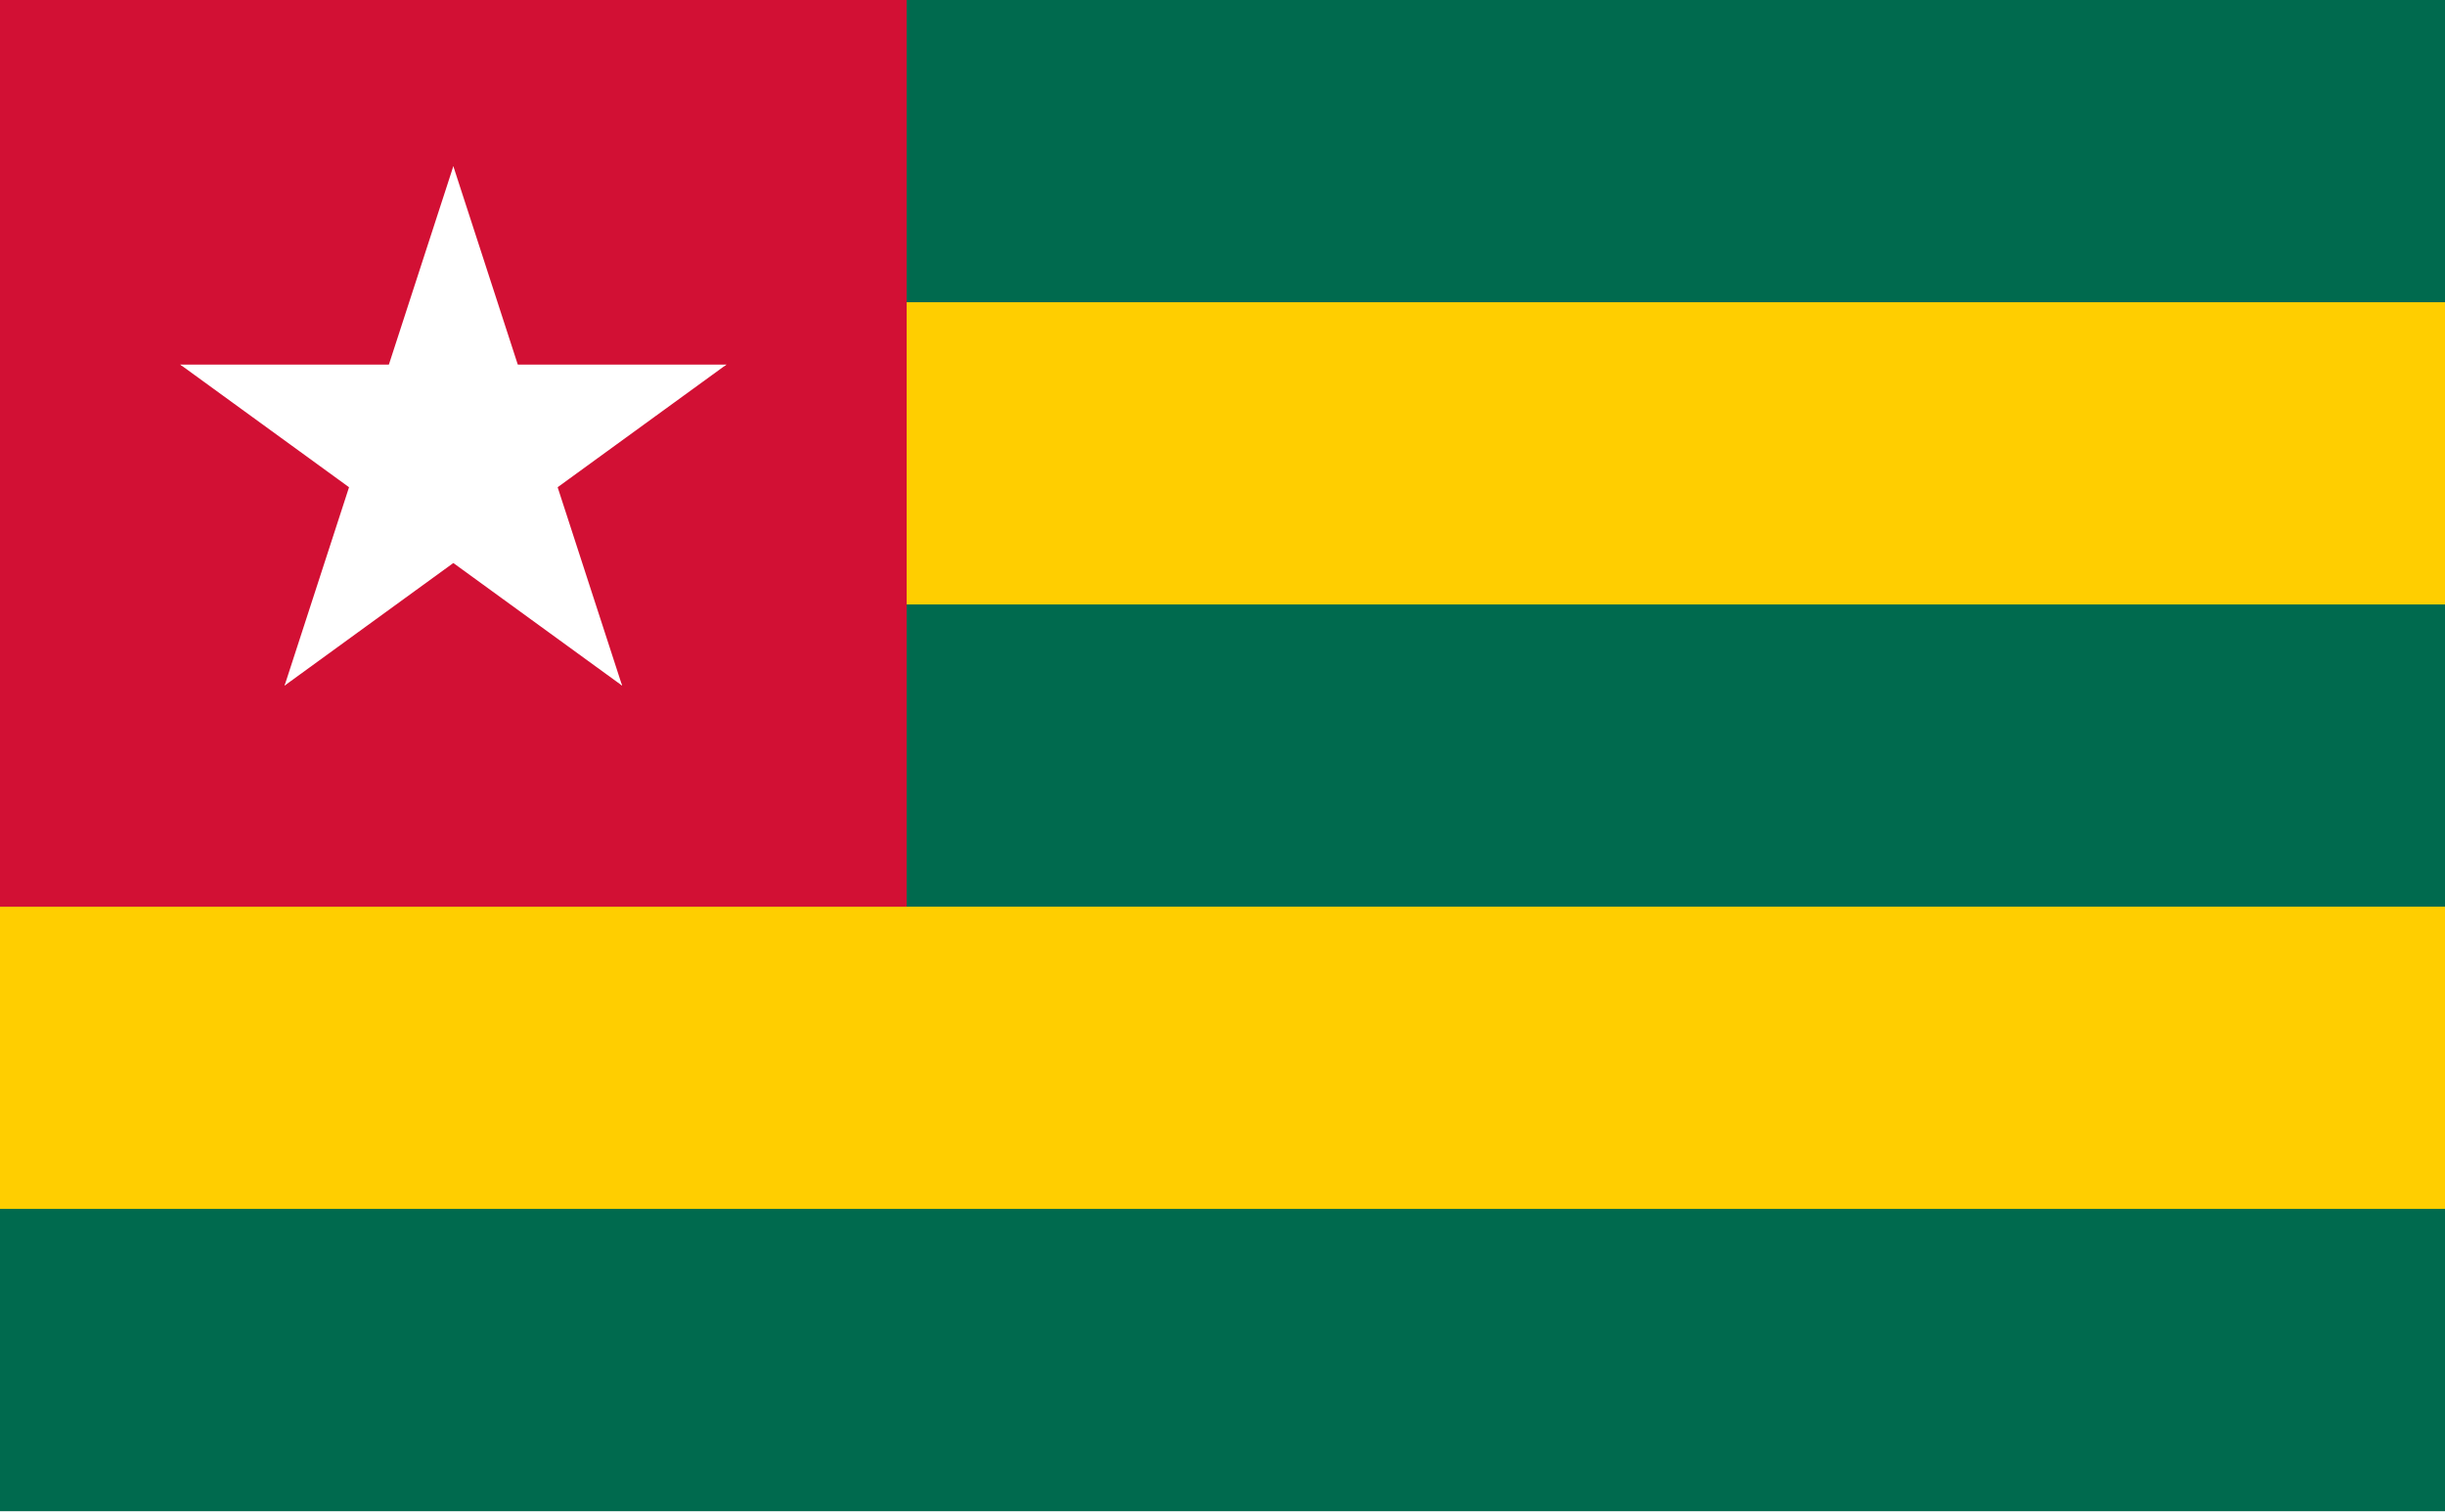
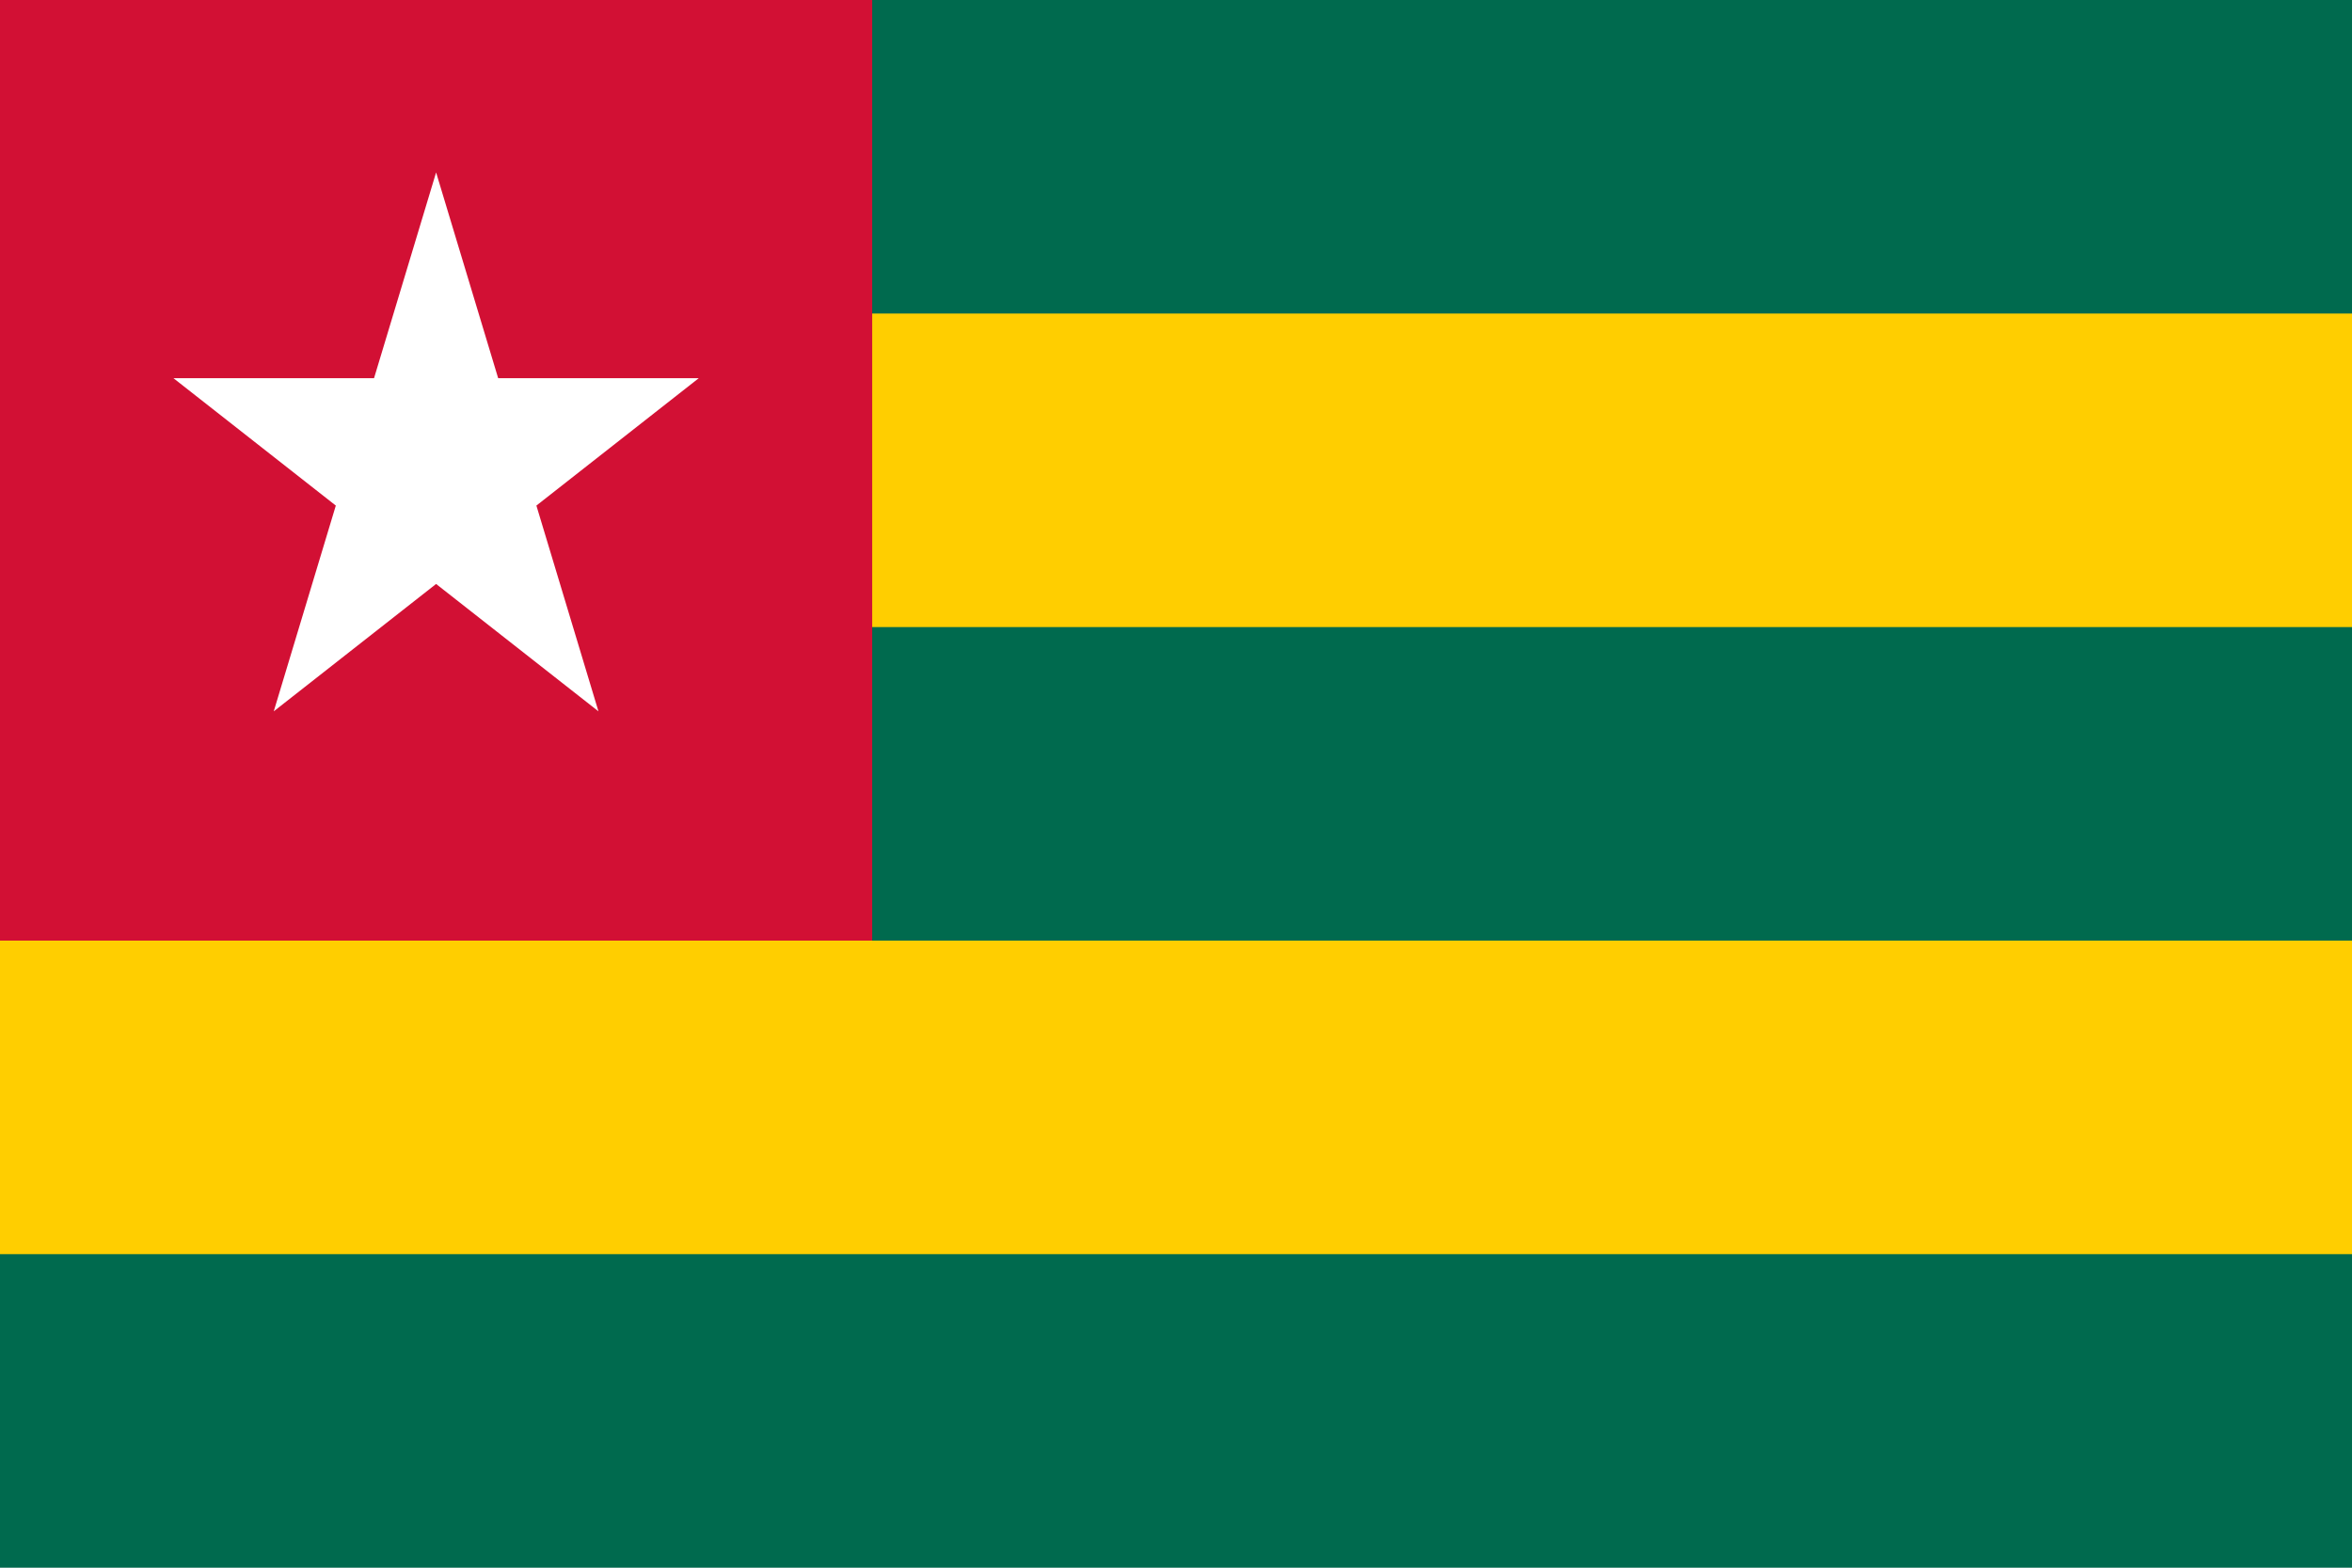
- <svg xmlns="http://www.w3.org/2000/svg" xmlns:xlink="http://www.w3.org/1999/xlink" viewBox="0 0 809 500">
-   <path fill="#006a4e" d="M0 0h809v500H0z" />
-   <path fill="#ffce00" d="M0 100h809v100H0zm0 200h809v100H0z" />
-   <path fill="#d21034" d="M0 0h300v300H0z" />
-   <g transform="translate(150 150)" fill="#fff">
-     <g id="b">
-       <path id="a" d="M0-95V0h50" transform="rotate(18 0 -95)" />
-       <use xlink:href="#a" transform="scale(-1 1)" />
-     </g>
-     <use xlink:href="#b" transform="rotate(72)" />
-     <use xlink:href="#b" transform="rotate(144)" />
-     <use xlink:href="#b" transform="rotate(216)" />
-     <use xlink:href="#b" transform="rotate(288)" />
+ <svg xmlns="http://www.w3.org/2000/svg" version="1.1" id="Layer_1" x="0px" y="0px" viewBox="0 0 720 480" style="enable-background:new 0 0 720 480;" xml:space="preserve">
+   <g>
+     <path style="fill:#006A4E;" d="M0,0h720v480H0V0z" />
+     <path style="fill:#FFCE00;" d="M0,96h720v96H0V96z M0,288h720v96H0V288z" />
+     <path style="fill:#D21034;" d="M0,0h267v288H0V0z" />
+     <polygon style="fill:#FFFFFF;" points="164.2,154.8 213.9,115.8 152.5,115.8 133.5,52.8 114.5,115.8 53.1,115.8 102.8,154.8    83.8,217.8 133.5,178.8 183.2,217.8  " />
  </g>
</svg>
